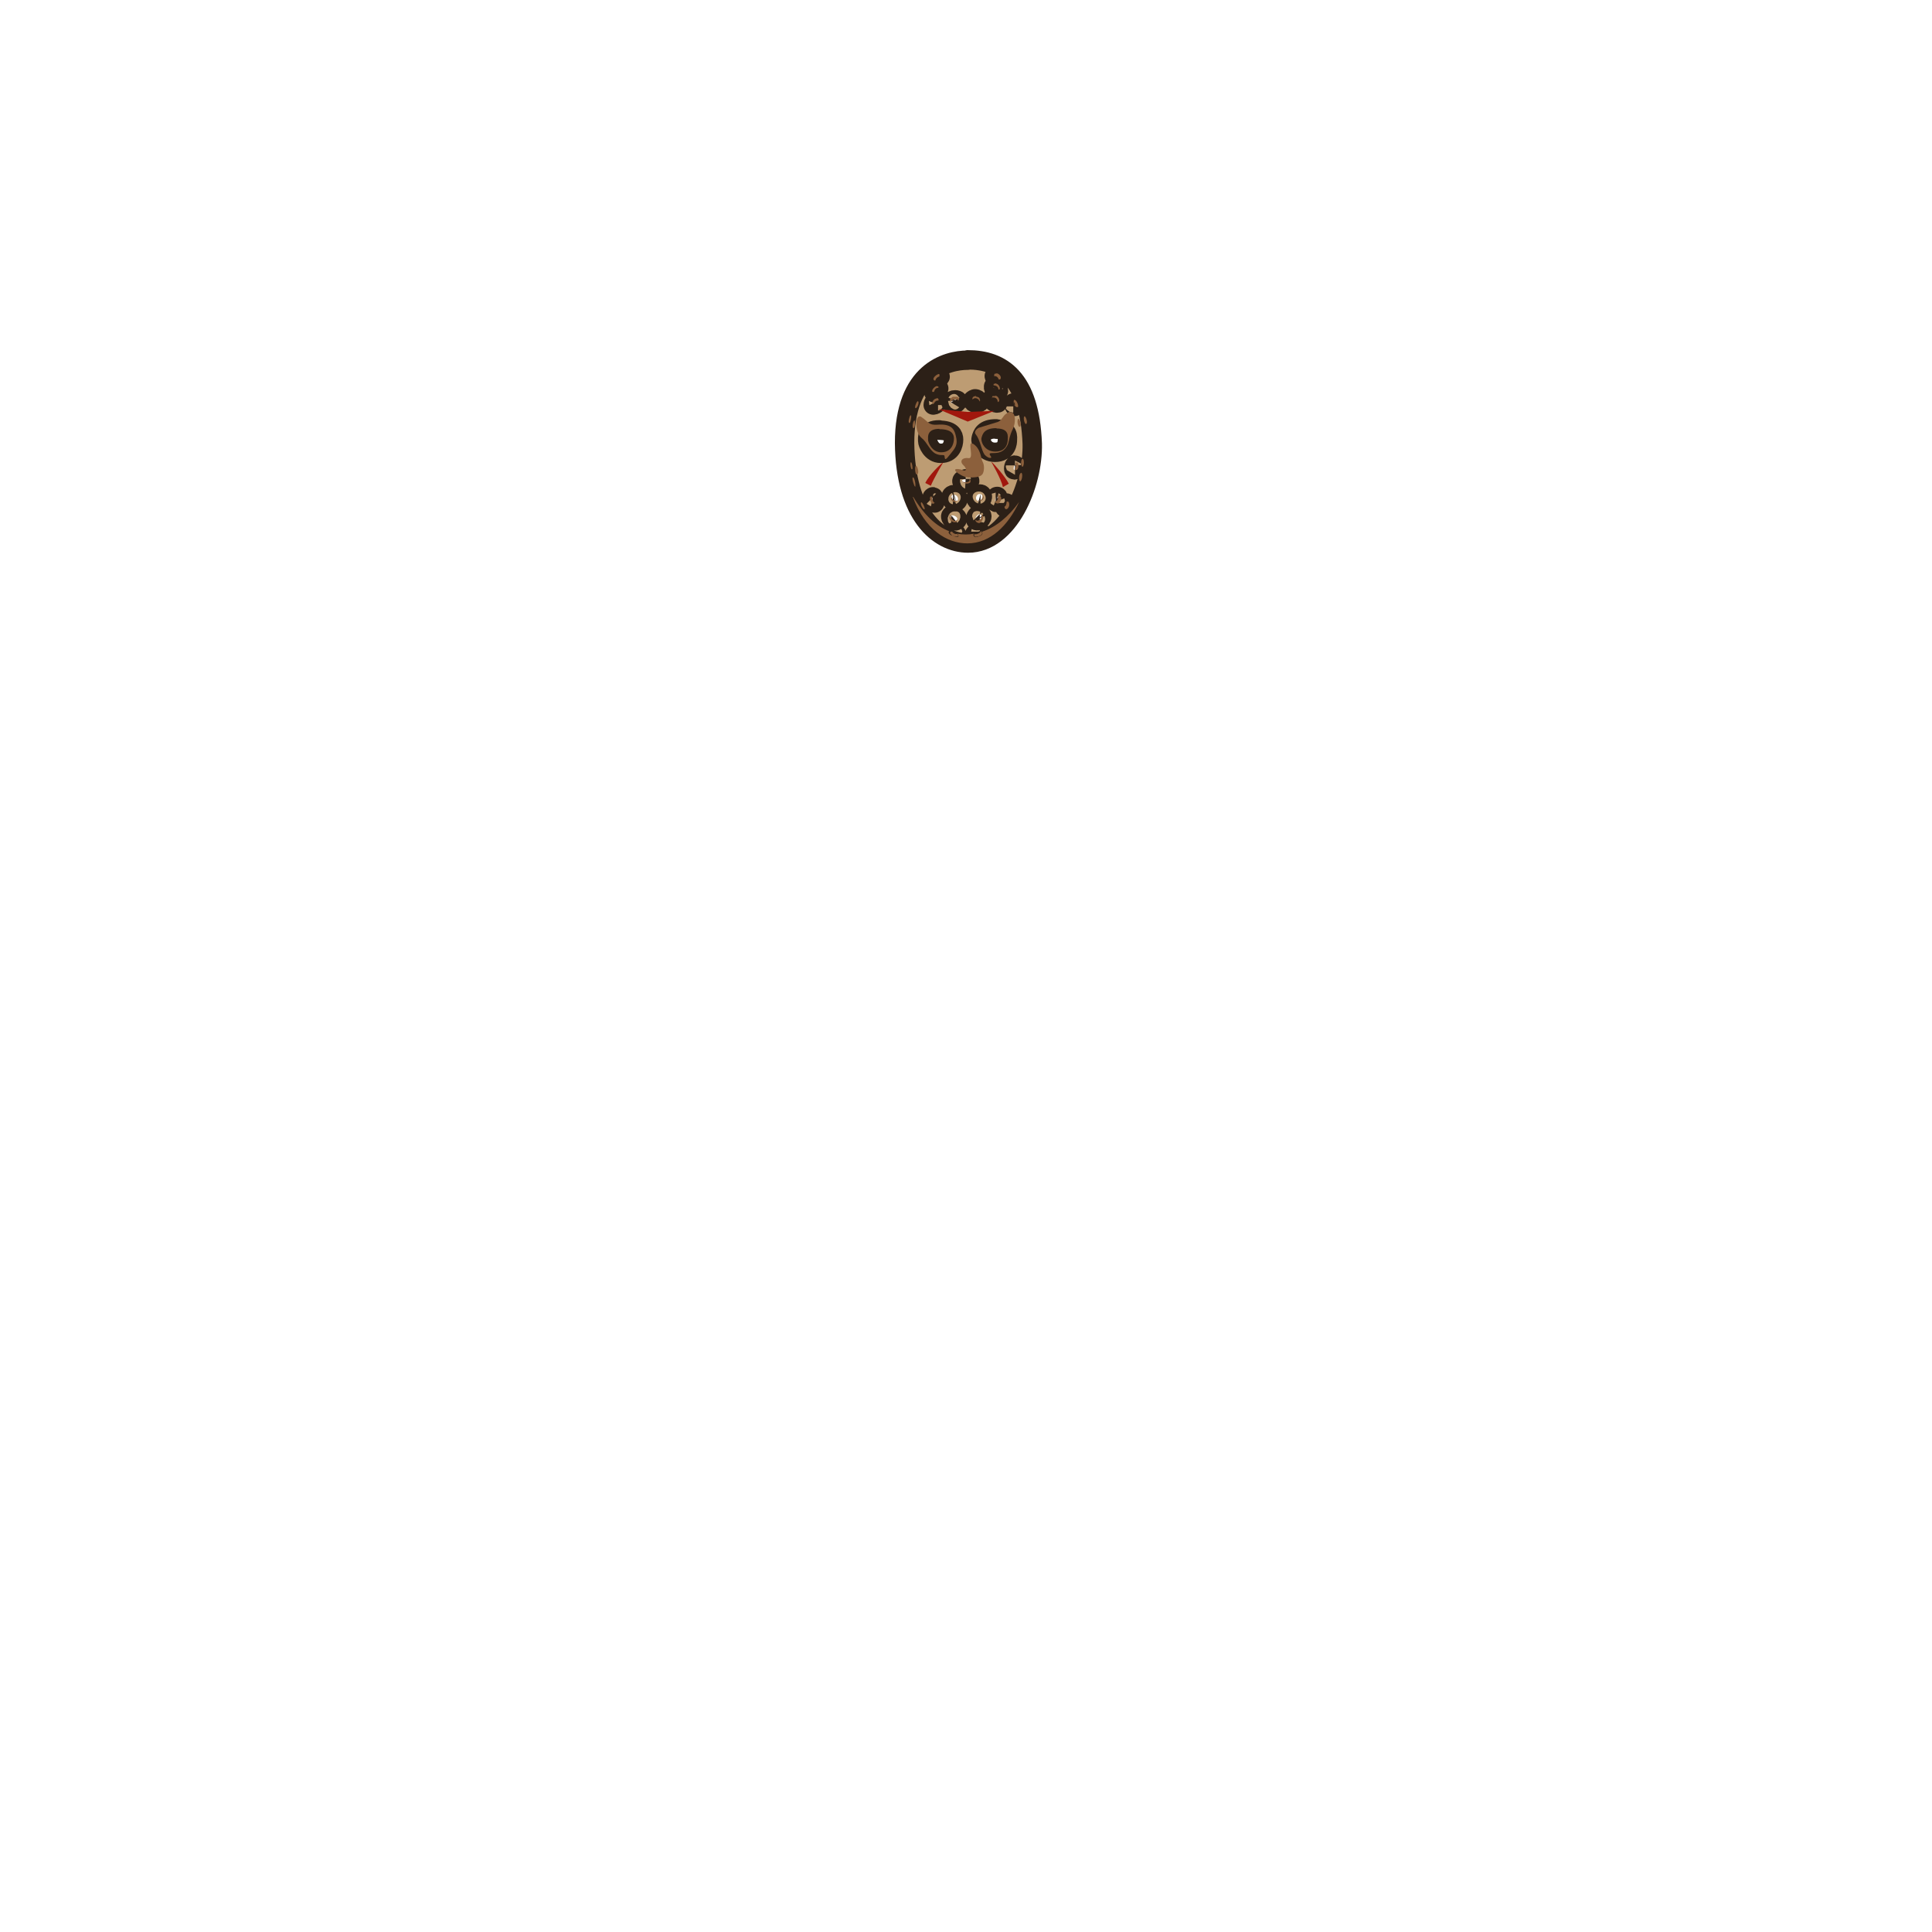
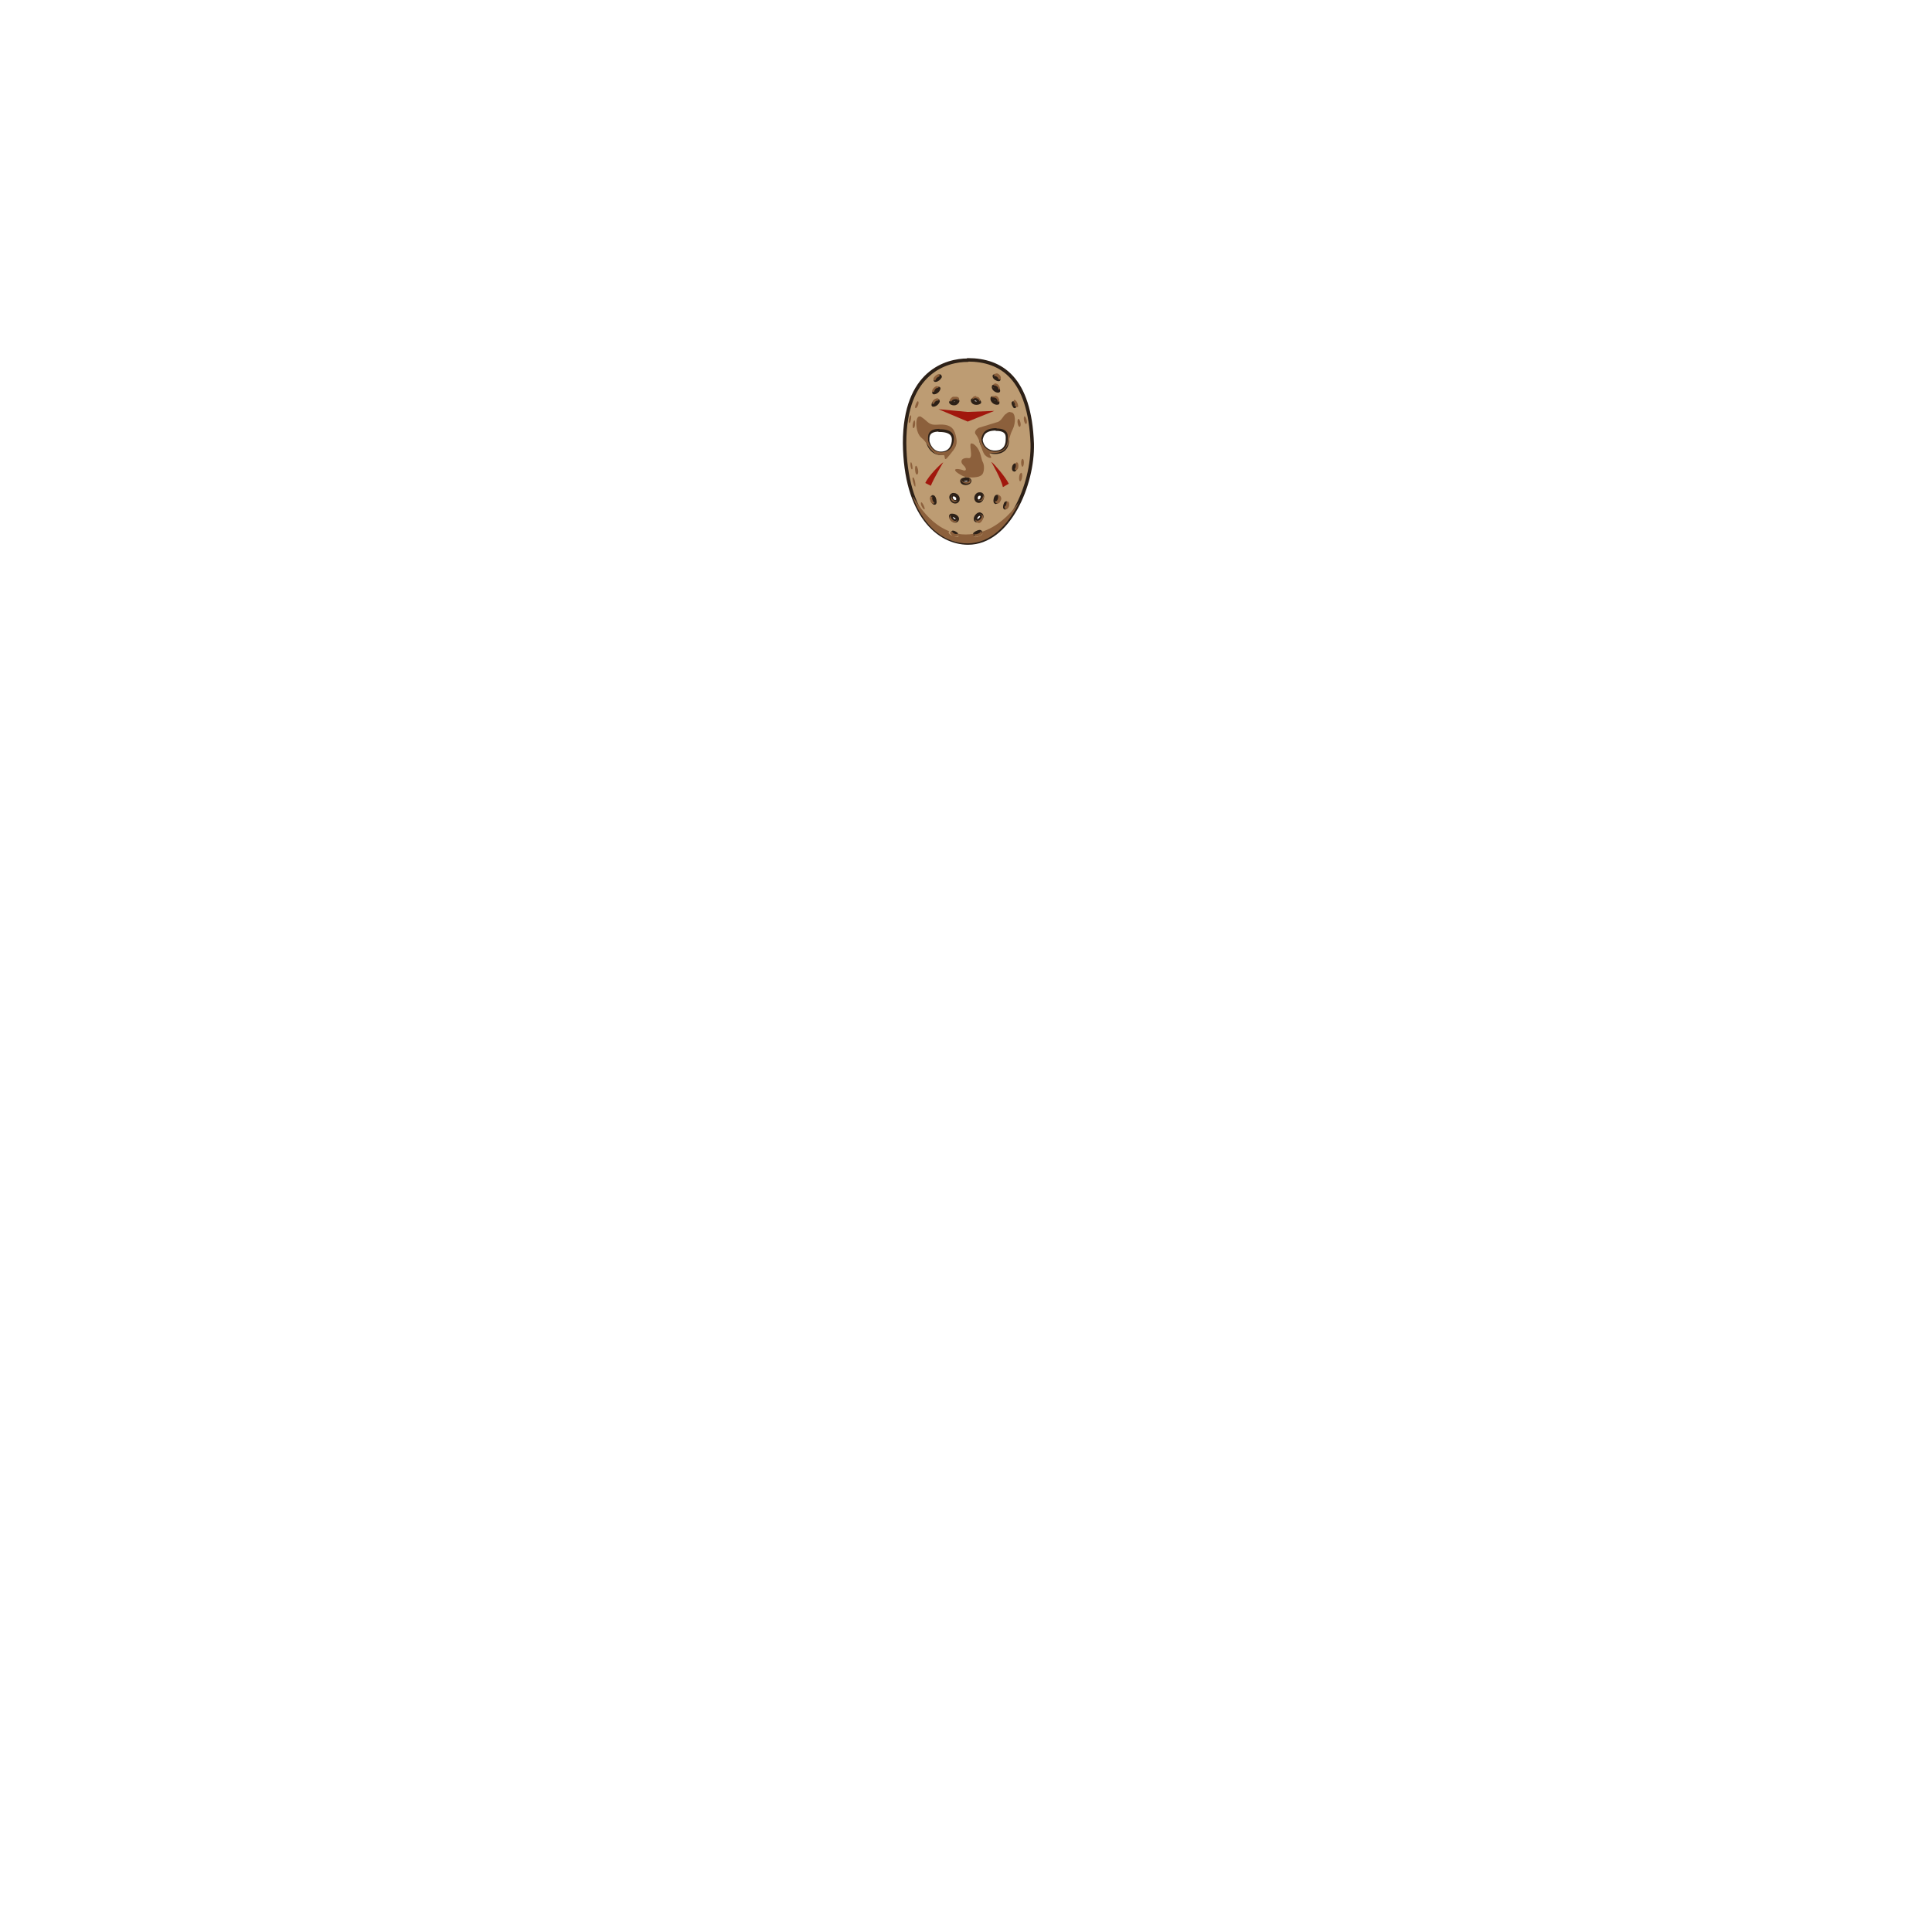
<svg xmlns="http://www.w3.org/2000/svg" id="mask_jason" width="560" height="560">
  <g id="g4358" style="display:inline;enable-background:new">
-     <path id="path2987-9-5" d="M280.5 104.3c9.8 0 18 5.3 18.7 24.3.3 11.8-6.8 28.8-18.6 28.8-8.6 0-18.2-8.3-18.4-29 0-20.7 12.2-24 18.3-24zm7.7 4.7c0 .5.8 1 1.3 1-.2-.6-.6-1-1.3-1zm-15.8 0c-.7.2-1 .5-1.3 1.2.6 0 1.2-.6 1.4-1zM288 112c-.2.7.8 1.4 1.4 1.3 0-.8-.7-1.2-1.4-1.2zm-16 .6c-.6 0-1 .3-1.3 1.2.6 0 1.3-.6 1.4-1.2zm16 2.8h-.4c-.2.7.8 1.6 1.6 1.4 0-1-.6-1.4-1.3-1.4zm-5.3.2c-.3 0-.6.2-.8.4 0 1 1.5 1 2 .6-.3-.7-.8-1-1.3-1zm-5.8.3c-.6 0-1 .2-1.3.7.2.4 1.6.8 2-.4 0-.2-.4-.3-.7-.3zm-5.2.3c-.8 0-1.2.7-1.2 1.2.8 0 1.5-1 1.4-1.2h-.2zm22 .6c0 .3.2.7.4 1 0-.4 0-1-.4-1zm-5 7.5c-3.5 0-4 1.7-4.3 2.8-.3 1 .8 4 4 4 3.5 0 3.6-3 3.6-3.5 0-.8.5-3.2-3.2-3.2zm-16.5.3c-3.7 0-3.3 2.4-3.3 3.2 0 .6 1 3.6 3.8 3.6 3 0 3.7-2.5 3.7-4 0-1.2-.6-2.7-4.2-2.7zm22 10.3c-.4 0-.5 1.3-.2 1.3s.5-1.4.2-1.4zm-14.3 4c-1.6 0-1.3 1.2 0 1.2s1.8-1.2 0-1.3zm4 4.3c-1 0-1.4 1.6-.5 2 1 .5 2-1.7.8-2h-.2zm-7.4.2h-.3c-1.2.4-.2 2.4 1 2 1-.5.3-2-.7-2zm12.5.5c-.5 0-.7 1.6-.4 1.7.6 0 1-1.5.5-1.7zm-18.5.2h-.2c-.4 0 0 1.7.6 1.7.2 0 0-1.7-.5-1.8zm21.2 1.7c-.3 0-.6 1.3-.4 1.4.3 0 .6-1.2.4-1.3zM284 149c-.6 0-1.5 1-1.2 1.7.5.8 2.2-.6 1.7-1.3 0-.2-.3-.3-.4-.3zm-8 .4h-.3c-.6.5 1 2.3 1.7 1.3.4-.6-.6-1.3-1.3-1.3zm8 4.7c-.5 0-1.6.6-1.5.8 0 .4 2-.4 1.7-.7h-.2zm-7.8.2c-.3.3 1 .8 1 .5 0 0-.6-.5-1-.5z" style="color:#000000;fill:#bd9c73;fill-opacity:1;stroke:#2c2017;stroke-width:5.627;stroke-linecap:round;stroke-linejoin:round;stroke-miterlimit:4;stroke-opacity:1;stroke-dasharray:none;stroke-dashoffset:0;marker:none;visibility:visible;display:inline;overflow:visible;enable-background:accumulate" />
+     <path id="path2987-9-5" d="M280.5 104.3c9.8 0 18 5.3 18.7 24.3.3 11.8-6.8 28.8-18.6 28.8-8.6 0-18.2-8.3-18.4-29 0-20.7 12.2-24 18.3-24zm7.7 4.7c0 .5.8 1 1.3 1-.2-.6-.6-1-1.3-1zm-15.8 0c-.7.2-1 .5-1.3 1.2.6 0 1.2-.6 1.4-1zM288 112c-.2.7.8 1.4 1.4 1.3 0-.8-.7-1.2-1.4-1.2zm-16 .6c-.6 0-1 .3-1.3 1.2.6 0 1.3-.6 1.4-1.2zm16 2.8h-.4c-.2.7.8 1.6 1.6 1.4 0-1-.6-1.4-1.3-1.4zm-5.3.2c-.3 0-.6.2-.8.4 0 1 1.5 1 2 .6-.3-.7-.8-1-1.3-1zm-5.8.3c-.6 0-1 .2-1.3.7.2.4 1.6.8 2-.4 0-.2-.4-.3-.7-.3zm-5.2.3c-.8 0-1.2.7-1.2 1.2.8 0 1.5-1 1.4-1.2h-.2zm22 .6c0 .3.2.7.4 1 0-.4 0-1-.4-1zm-5 7.5c-3.5 0-4 1.7-4.3 2.8-.3 1 .8 4 4 4 3.5 0 3.6-3 3.6-3.5 0-.8.5-3.2-3.2-3.2zm-16.5.3c-3.7 0-3.3 2.4-3.3 3.2 0 .6 1 3.6 3.8 3.6 3 0 3.7-2.5 3.7-4 0-1.2-.6-2.7-4.2-2.7zm22 10.3c-.4 0-.5 1.3-.2 1.3s.5-1.4.2-1.4zm-14.3 4c-1.6 0-1.3 1.2 0 1.2s1.8-1.2 0-1.3zm4 4.3c-1 0-1.4 1.6-.5 2 1 .5 2-1.7.8-2h-.2zm-7.4.2h-.3c-1.2.4-.2 2.4 1 2 1-.5.3-2-.7-2zm12.5.5c-.5 0-.7 1.6-.4 1.7.6 0 1-1.5.5-1.7zm-18.5.2h-.2c-.4 0 0 1.7.6 1.7.2 0 0-1.7-.5-1.8zm21.2 1.7c-.3 0-.6 1.3-.4 1.4.3 0 .6-1.2.4-1.3zM284 149c-.6 0-1.5 1-1.2 1.7.5.8 2.2-.6 1.7-1.3 0-.2-.3-.3-.4-.3zm-8 .4h-.3c-.6.5 1 2.3 1.7 1.3.4-.6-.6-1.3-1.3-1.3zm8 4.7c-.5 0-1.6.6-1.5.8 0 .4 2-.4 1.7-.7h-.2zm-7.8.2c-.3.3 1 .8 1 .5 0 0-.6-.5-1-.5z" style="color:#000000;fill:#bd9c73;fill-opacity:1;stroke:#2c2017;stroke-width:1;stroke-linecap:round;stroke-linejoin:round;stroke-miterlimit:4;stroke-opacity:1;stroke-dasharray:none;stroke-dashoffset:0;marker:none;visibility:visible;display:inline;overflow:visible;enable-background:accumulate" />
    <path id="path2987-9-5-85" d="M283 115c.4 0 1 .2 1 .8.2.2 0 .4 0 .6-.3-.7-.8-1-1.3-1-.3 0-.6.2-.8.4-.2-.6.3-1 1-1z" style="color:#000000;fill:#8c603c;fill-opacity:1;stroke:none;marker:none;visibility:visible;display:inline;overflow:visible;enable-background:accumulate" />
    <path id="path2987-9-5-1" d="M270 144h.4c-.5 0 0 1.7.5 1.7v-.2c0 .4-.2.5-.5.5-.6 0-1-1.5-.8-1.8 0-.3.2-.3.4-.3zm1 .7z" style="color:#000000;fill:#8c603c;fill-opacity:1;stroke:none;marker:none;visibility:visible;display:inline;overflow:visible;enable-background:accumulate" />
    <path id="path2987-9-8" d="M289.3 143.5h.2c.6.2 1 1 .5 1.7-.3.8-.8.8-1 .7-.5 0-.6-.5-.6-1 0 .2 0 .3.2.4.6 0 1-1.5.5-1.7l.3-.2z" style="color:#000000;fill:#8c603c;fill-opacity:1;stroke:none;marker:none;visibility:visible;display:inline;overflow:visible;enable-background:accumulate" />
    <path id="path2987-9-1-1" d="M284.6 143c.4.4.4.6.5 1 .2.4-.3 1.2-1 1.2-.4 0-.7-.2-.8-.4l.3.2c1 .4 1.8-1.3 1-2z" style="color:#000000;fill:#8c603c;fill-opacity:1;stroke:none;stroke-width:0.5;marker:none;visibility:visible;display:inline;overflow:visible;enable-background:accumulate" />
    <path id="path3009-51" d="M287.4 134s2.8 4.8 3.3 7.2l1.7-1c-1-2-4.2-5.7-5-6.3z" style="color:#000000;fill:#a1170d;fill-opacity:1;stroke:none;marker:none;visibility:visible;display:inline;overflow:visible;enable-background:accumulate" />
    <path id="path3009-5-0" d="M273.4 134s-2.7 4.6-3.6 6.8l-1.6-.8c1-2.2 4.4-5.5 5.2-6z" style="color:#000000;fill:#a1170d;fill-opacity:1;stroke:none;marker:none;visibility:visible;display:inline;overflow:visible;enable-background:accumulate" />
    <path id="path3014-9-1" d="M267 145.6c.3-.2 1.2 1.7 1 2-.3.3-1.4-1.5-1-2z" style="color:#000000;fill:#8c603c;fill-opacity:1;stroke:none;marker:none;visibility:visible;display:inline;overflow:visible;enable-background:accumulate" />
    <path id="path3016-0-8" d="M265.5 135c.4 0 1 2 .4 2.5-.7.4-.8-2.3-.5-2.4z" style="color:#000000;fill:#8c603c;fill-opacity:1;stroke:none;marker:none;visibility:visible;display:inline;overflow:visible;enable-background:accumulate" />
    <path id="path3018-70" d="M264 134c.3-.3.7 2 .4 2-.3.4-.7-1.6-.4-2z" style="color:#000000;fill:#8c603c;fill-opacity:1;stroke:none;marker:none;visibility:visible;display:inline;overflow:visible;enable-background:accumulate" />
    <path id="path3028-5" d="M282 128.6c2.3 1.4 2.3 4.2 2.8 5.2.6 1 .5 2.8 0 3.6-.7 1-2.4 1-4.2 1-1.5-.2-2.6-1-3.4-1.6-1-1 .3-1 1.7-.6 1.2.6 1.5-.3.3-1.4-1.2-1.2-.2-2.3 1.6-2 1.6.2-.4-5 1-4.2z" style="color:#000000;fill:#8c603c;fill-opacity:1;stroke:none;marker:none;visibility:visible;display:inline;overflow:visible;enable-background:accumulate" />
    <path id="path3140-52" d="M296.4 135.3c-.5 0-.6-2.2 0-2.3.5 0 .5 2 0 2.3z" style="color:#000000;fill:#8c603c;fill-opacity:1;stroke:none;marker:none;visibility:visible;display:inline;overflow:visible;enable-background:accumulate" />
    <path id="path3142-5" d="M296 137c.6.2.2 2.5-.3 2.5s-.4-2.4.3-2.4z" style="color:#000000;fill:#8c603c;fill-opacity:1;stroke:none;marker:none;visibility:visible;display:inline;overflow:visible;enable-background:accumulate" />
    <path id="path3144-7" d="M280.5 122.2l-8.5-3.6 8.4.8 7.8-.3z" style="color:#000000;fill:#a1170d;fill-opacity:1;stroke:none;marker:none;visibility:visible;display:inline;overflow:visible;enable-background:accumulate" />
    <path id="path3148-0" d="M265.2 141c-.2 0-1-2.5-.6-2.6.5-.3 1 2.8.6 2.7z" style="color:#000000;fill:#8c603c;fill-opacity:1;stroke:none;marker:none;visibility:visible;display:inline;overflow:visible;enable-background:accumulate" />
    <path id="path3150-9" d="M265 121.8c.4 0 .3 2.3-.2 2.3s-.2-2 .2-2.2z" style="color:#000000;fill:#8c603c;fill-opacity:1;stroke:none;marker:none;visibility:visible;display:inline;overflow:visible;enable-background:accumulate" />
    <path id="path3150-1-4" d="M264 120.4c.3-.2 0 2.2-.4 2.2-.5 0 0-2 .3-2.2z" style="color:#000000;fill:#8c603c;fill-opacity:1;stroke:none;marker:none;visibility:visible;display:inline;overflow:visible;enable-background:accumulate" />
    <path id="path3150-1-8-6" d="M266 116.3c.6 0 0 2-.6 2-.5 0 .3-2 .6-2z" style="color:#000000;fill:#8c603c;fill-opacity:1;stroke:none;marker:none;visibility:visible;display:inline;overflow:visible;enable-background:accumulate" />
    <path id="path3389-4" d="M295.2 121.4c.4 0 1 2 .4 2.3-.5.3-1-2-.4-2.3z" style="color:#000000;fill:#8c603c;fill-opacity:1;stroke:none;marker:none;visibility:visible;display:inline;overflow:visible;enable-background:accumulate" />
    <path id="path3391-9" d="M297 120.7c.4 0 1 2 .4 2.2-.5 0-1-2.2-.3-2.3z" style="color:#000000;fill:#8c603c;fill-opacity:1;stroke:none;marker:none;visibility:visible;display:inline;overflow:visible;enable-background:accumulate" />
    <path id="path2987-9-13" d="M266.5 120.7c.2 0 .4 0 .6.2 2 1.3 2 2.4 4.6 2.2 3.7-.3 4.8 1 5.3 3 .8 3-.2 3.8-1.6 5.6-1.4 1.8-1.5 1.6-1.6.7 0-1-1 0-2.8-1-1.6-1-2.3-3.2-3.8-4.4-2-1.5-2-6.3-.7-6.3zm5.8 3.6c-3.7 0-3.3 2.4-3.3 3.2 0 .6 1 3.6 3.8 3.6 3 0 3.7-2.5 3.7-4 0-1.2-.6-2.7-4.2-2.7z" style="color:#000000;fill:#8c603c;fill-opacity:1;stroke:none;marker:none;visibility:visible;display:inline;overflow:visible;enable-background:accumulate" />
    <path id="path2987-9-3" d="M293 119.5c1.5 0 1.4 3.2.6 4.8-1 2-1 3-1.4 4.3-1.8 4.6-6.7 1.4-5 3.7.5.6-.7.7-1.8-.5-1-1.4-1.3-4.3-2.5-5.8-.7-.7 0-1.6.8-2l5.2-1.6c1.5-.3 1.8-2 2.8-2.5.4-.4.8-.5 1-.5zm-4.2 4.6c-3.5 0-4 1.7-4.3 2.8-.3 1 .8 4 4 4 3.5 0 3.6-3 3.6-3.5 0-.8.5-3.2-3.2-3.2z" style="color:#000000;fill:#8c603c;fill-opacity:1;stroke:none;marker:none;visibility:visible;display:inline;overflow:visible;enable-background:accumulate" />
    <path id="path2987-9-0" d="M294.7 134s.2 0 .3.2c.3.3.3 2-.4 2-.3.2-.4 0-.5-.3.3 0 .5-1.4.2-1.4 0-.3.3-.5.5-.5z" style="color:#000000;fill:#8c603c;fill-opacity:1;stroke:none;marker:none;visibility:visible;display:inline;overflow:visible;enable-background:accumulate" />
    <path id="path3942-4" d="M264.7 144c3.2 5.4 6.8 8.6 10.5 10 0 0-.2 0-.2.2-.2.3.5 1 1 1 .7.4 1.7.6 1.8.3 0-.3 0-.6-.3-.8 1.6.3 3.2.3 4.8 0-.2.2-.2.5 0 .7 0 .4.8.4 1.6 0 .7-.2 1-.7.8-1v-.3c4-1.3 7.7-4.4 10.7-8.6-3.2 6.8-8.3 12-15 12-6 0-12.3-4-15.8-13.4z" style="color:#000000;fill:#8c603c;fill-opacity:1;stroke:none;marker:none;visibility:visible;display:inline;overflow:visible;enable-background:accumulate" />
    <path id="path2987-9-5-2" d="M292.2 145.5h.2c0 .2.3.7 0 1.4s-.8.8-1 .6c-.2-.2-.3-.5-.2-.7.4 0 .7-1.2.5-1.3l.5-.2z" style="color:#000000;fill:#8c603c;fill-opacity:1;stroke:none;marker:none;visibility:visible;display:inline;overflow:visible;enable-background:accumulate" />
    <path id="path2987-9-5-4" d="M284 149c.8.2 1 .5 1 1s-.7 1.8-1.4 1.6c-.7-.2-1-.7-.8-1 .5 1 2.2-.5 1.7-1.2 0-.2-.3-.3-.4-.3l-.2.2h.2z" style="color:#000000;fill:#8c603c;fill-opacity:1;stroke:none;marker:none;visibility:visible;display:inline;overflow:visible;enable-background:accumulate" />
    <path id="path2987-9-5-3" d="M281 138.8c.4.2.3.5.3.8 0 .7-2 .8-2.4 0-.3-.3-.2-.6 0-.8-.3.4 0 1 1 1s1.4-.6 1-1z" style="color:#000000;fill:#8c603c;fill-opacity:1;stroke:none;marker:none;visibility:visible;display:inline;overflow:visible;enable-background:accumulate" />
    <path id="path2987-9-5-0-7" d="M276.3 143.3c-1.2.4 0 2.3 1 1.8h.2c-.2.4-.5.3-.8.4-.4 0-1.3-.5-1-1.4 0-.6.3-.7.6-.7z" style="color:#000000;fill:#8c603c;fill-opacity:1;stroke:none;marker:none;visibility:visible;display:inline;overflow:visible;enable-background:accumulate" />
    <path id="path2987-9-5-8" d="M275.6 154l.5.2c0 .3 1 .8 1.3.5.2.2.4.4.3.7-.2.3-1 0-1.5 0-.4-.4-1-.8-.8-1 0-.2.2-.3.4-.3z" style="color:#000000;fill:#8c603c;fill-opacity:1;stroke:none;marker:none;visibility:visible;display:inline;overflow:visible;enable-background:accumulate" />
    <path id="path2987-9-5-04" d="M284.2 154c.2 0 .4 0 .4.4.2.3 0 .7-.8 1-.6.2-1.3.3-1.4 0v-.7c.2.5 2-.3 1.8-.6z" style="color:#000000;fill:#8c603c;fill-opacity:1;stroke:none;marker:none;visibility:visible;display:inline;overflow:visible;enable-background:accumulate" />
    <path id="path2987-9-5-7" d="M276 149.4h-.3c-.6.5 1 2.3 1.7 1.3v-.3c.2.4-.2 1-.6 1-1 0-2-1-1.5-1.8.2-.2.4-.2.6-.2z" style="color:#000000;fill:#8c603c;fill-opacity:1;stroke:none;marker:none;visibility:visible;display:inline;overflow:visible;enable-background:accumulate" />
    <path id="path2987-9-5-9" d="M288.5 114.7c.8 0 1.4 1.3 1 1.7 0 0-.2 0-.3.2 0-1-.6-1.4-1.3-1.4h-.4v.6c0-.3 0-.6.2-1h.7zm-.8 1v0zm0 .2H287.6zm.2 0v.2zm0 .2zm.2 0v.2zm0 .2H288.4zm.3 0v.2zm.2.2zm0 0zm0 0H289zm.3 0zm0 0z" style="color:#000000;fill:#8c603c;fill-opacity:1;stroke:none;marker:none;visibility:visible;display:inline;overflow:visible;enable-background:accumulate" />
    <path id="path2987-9-5-83" d="M294.2 116c.5 0 1.2 1.8.8 2-.3 0-.6 0-.8-.4 0-.4 0-1-.4-1 0 .2 0 .4.2.7-.2-.6-.3-1.2 0-1.4h.2zm-.2 1.3s0 .2.2.3c0 0 0-.2-.2-.3z" style="color:#000000;fill:#8c603c;fill-opacity:1;stroke:none;marker:none;visibility:visible;display:inline;overflow:visible;enable-background:accumulate" />
    <path id="path2987-9-5-01" d="M288.7 111.2c.7 0 1.4 1.3 1 1.7h-.3c0-.8-.7-1.2-1.4-1.2v-.4l.7-.2zm-.8.7zm0 0zm0 0v.2zm0 .2zm0 0v.2zm0 .2l.2.2v-.2zm.2.2zm0 0l.2.2zm.2.2h0zm.2 0c0 .2 0 .2.2.2h-.2zm.6.3z" style="color:#000000;fill:#8c603c;fill-opacity:1;stroke:none;marker:none;visibility:visible;display:inline;overflow:visible;enable-background:accumulate" />
    <path id="path2987-9-5-88" d="M288.8 108.2c.7 0 1.6 1 1.2 1.6 0 .2-.3.2-.5.2-.2-.6-.6-1-1.3-1v.3c0-.3-.2-.7.2-1h.4zm-.5 1v.2zm.2.3h0zm.4.3H288.8zm.2 0c0 .2 0 .2.2.2h-.2z" style="color:#000000;fill:#8c603c;fill-opacity:1;stroke:none;marker:none;visibility:visible;display:inline;overflow:visible;enable-background:accumulate" />
    <path id="path2987-9-5-28" d="M277 115c.4 0 .8 0 1 .5 0 .4-.2.6-.4.8 0 0 0-.2.2-.3-.2-.2-.5-.3-.8-.3-.6 0-1 .2-1.3.7-.2 0-.4-.2-.4-.4s.6-1 1-1h.6z" style="color:#000000;fill:#8c603c;fill-opacity:1;stroke:none;marker:none;visibility:visible;display:inline;overflow:visible;enable-background:accumulate" />
    <path id="path2987-9-5-13" d="M271.5 115.4h.2c.4.2.4.4.3.7h-.2c-.7 0-1 .7-1.2 1-.5 0-.4-.3-.3-.6 0-.3.6-1 1.2-1z" style="color:#000000;fill:#8c603c;fill-opacity:1;stroke:none;marker:none;visibility:visible;display:inline;overflow:visible;enable-background:accumulate" />
    <path id="path2987-9-5-5" d="M271.7 112h.3v.4c-.6 0-1 .3-1.3 1.2h-.4c-.5-.4.7-1.8 1.4-1.7zm-.8 1.6h-.2z" style="color:#000000;fill:#8c603c;fill-opacity:1;stroke:none;marker:none;visibility:visible;display:inline;overflow:visible;enable-background:accumulate" />
    <path id="path2987-9-5-21" d="M272 108.4c.2 0 .3 0 .3.2v.5c-.6.2-1 .5-1.2 1.2-.2 0-.4 0-.5-.3-.3-.5 1-1.6 1.6-1.6zm-.6 1.7h-.2.2z" style="color:#000000;fill:#8c603c;fill-opacity:1;stroke:none;marker:none;visibility:visible;display:inline;overflow:visible;enable-background:accumulate" />
  </g>
</svg>
